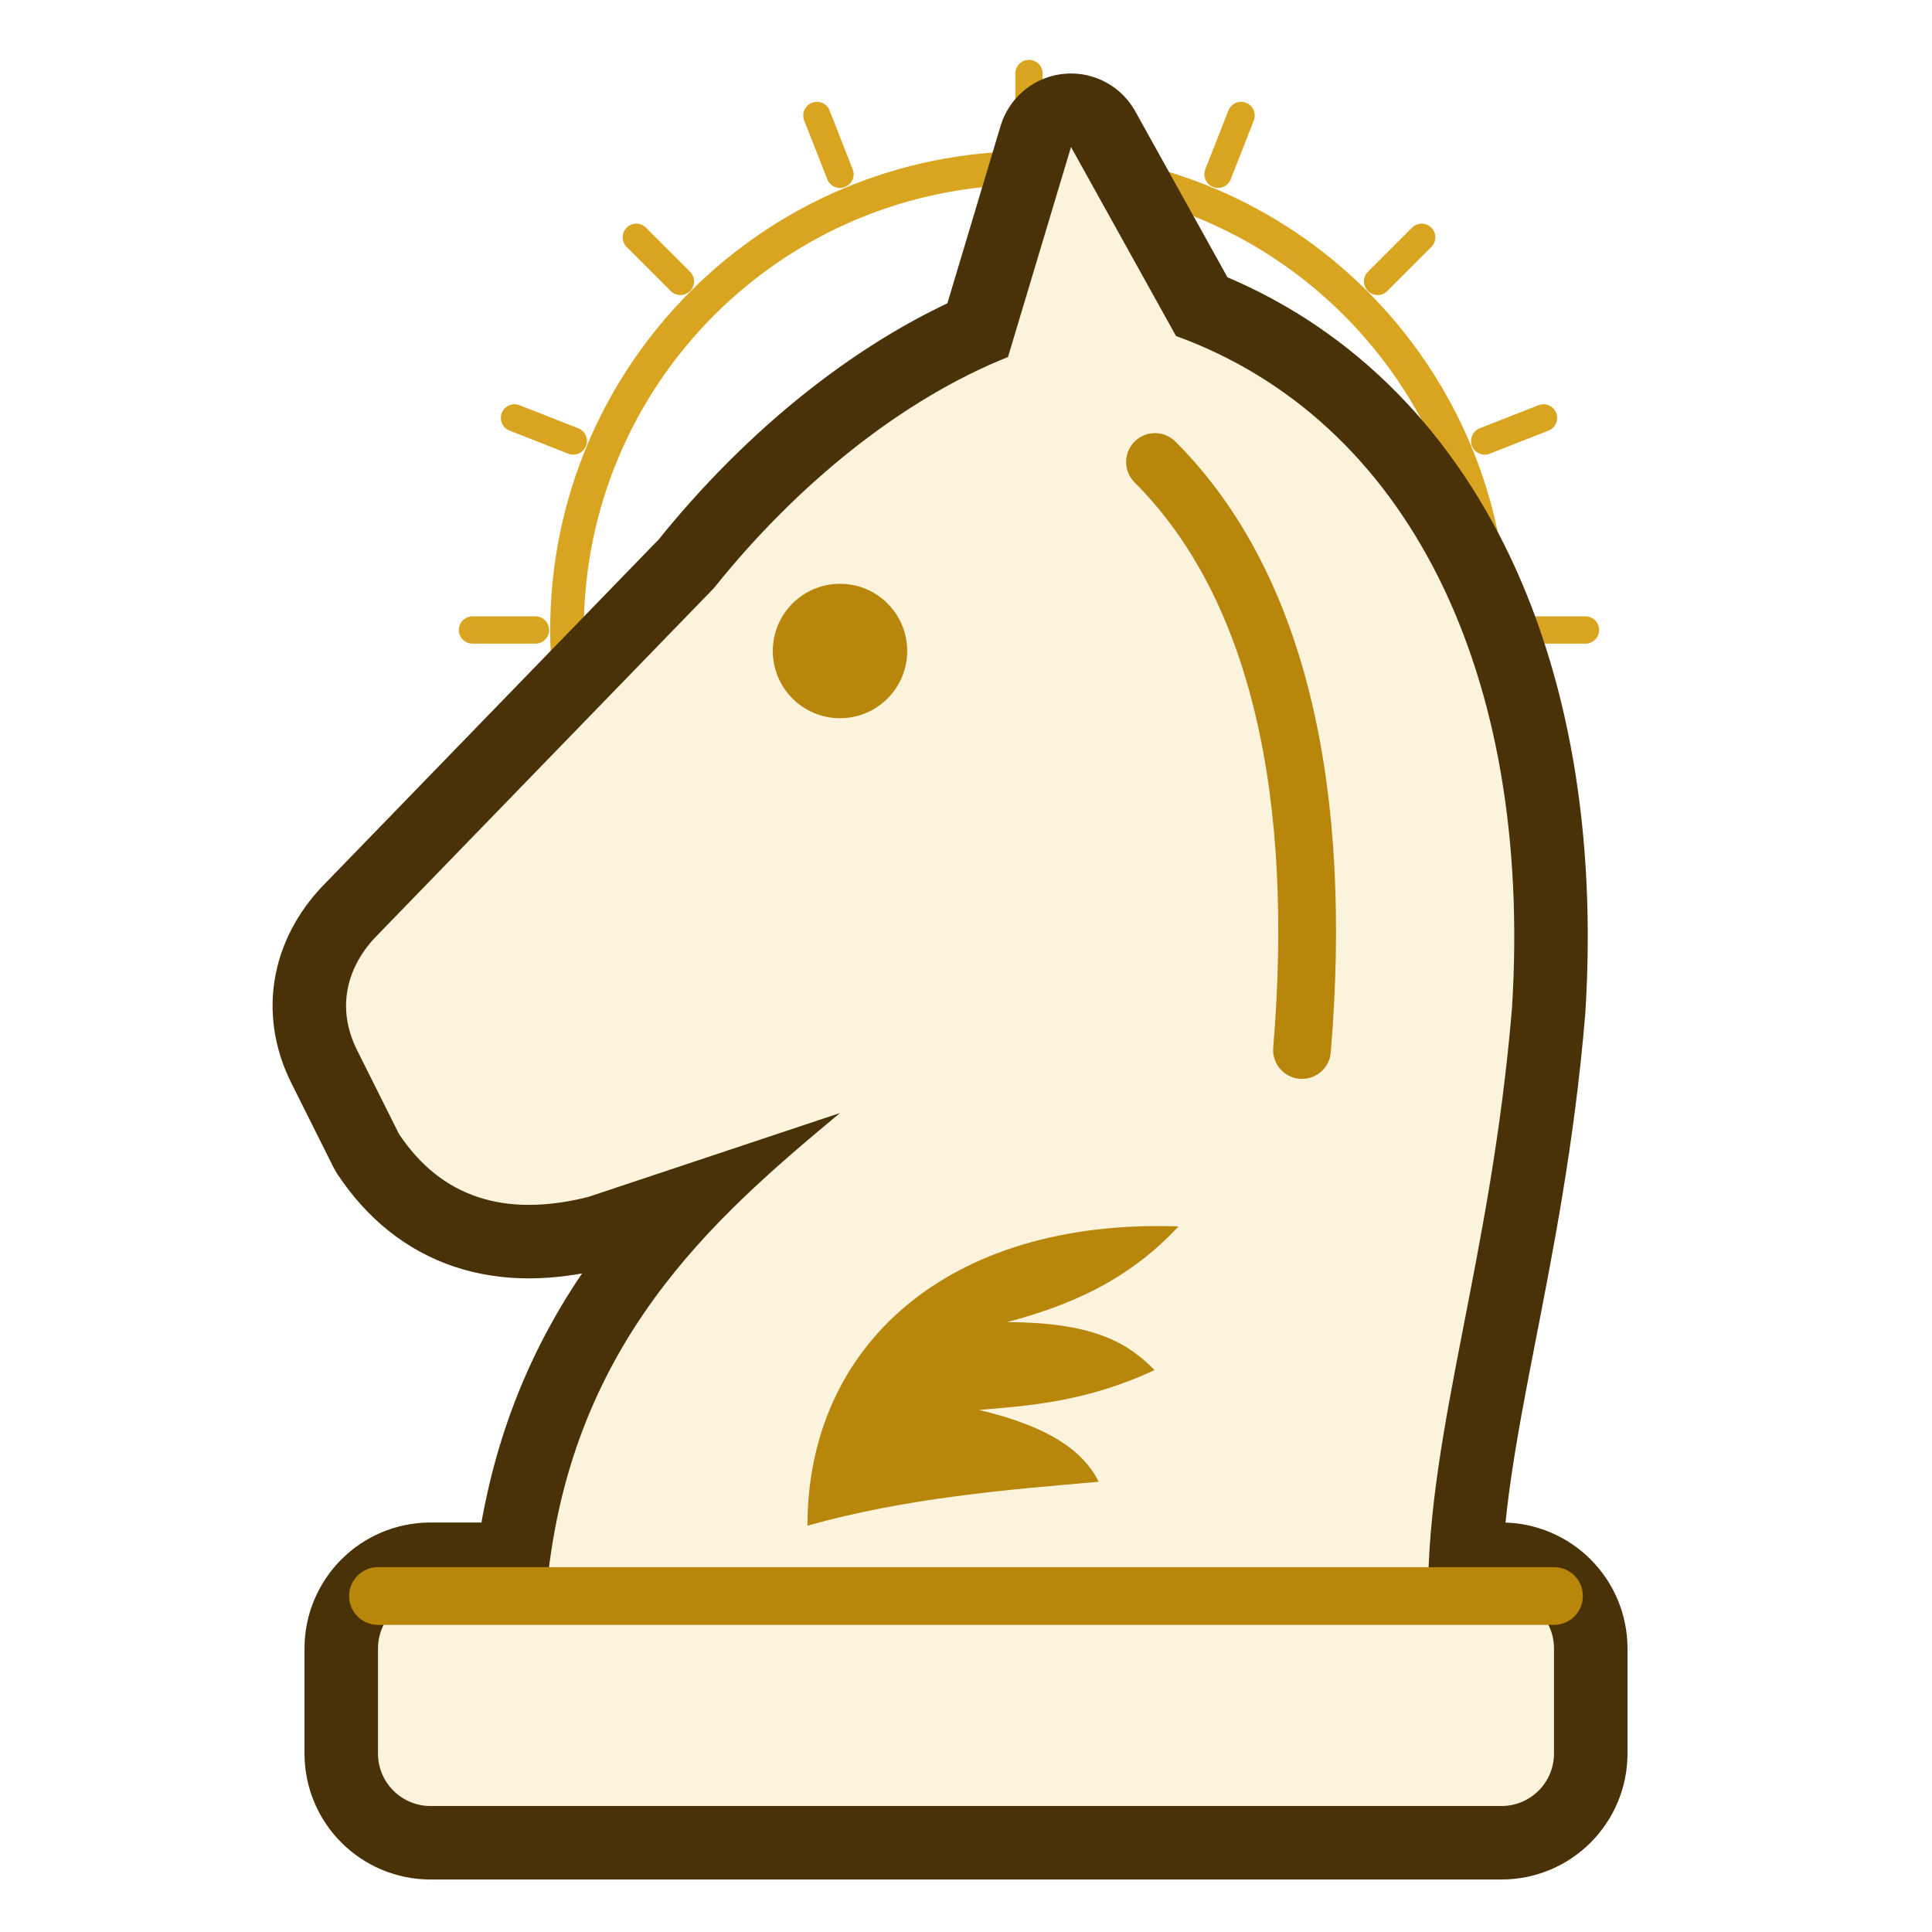
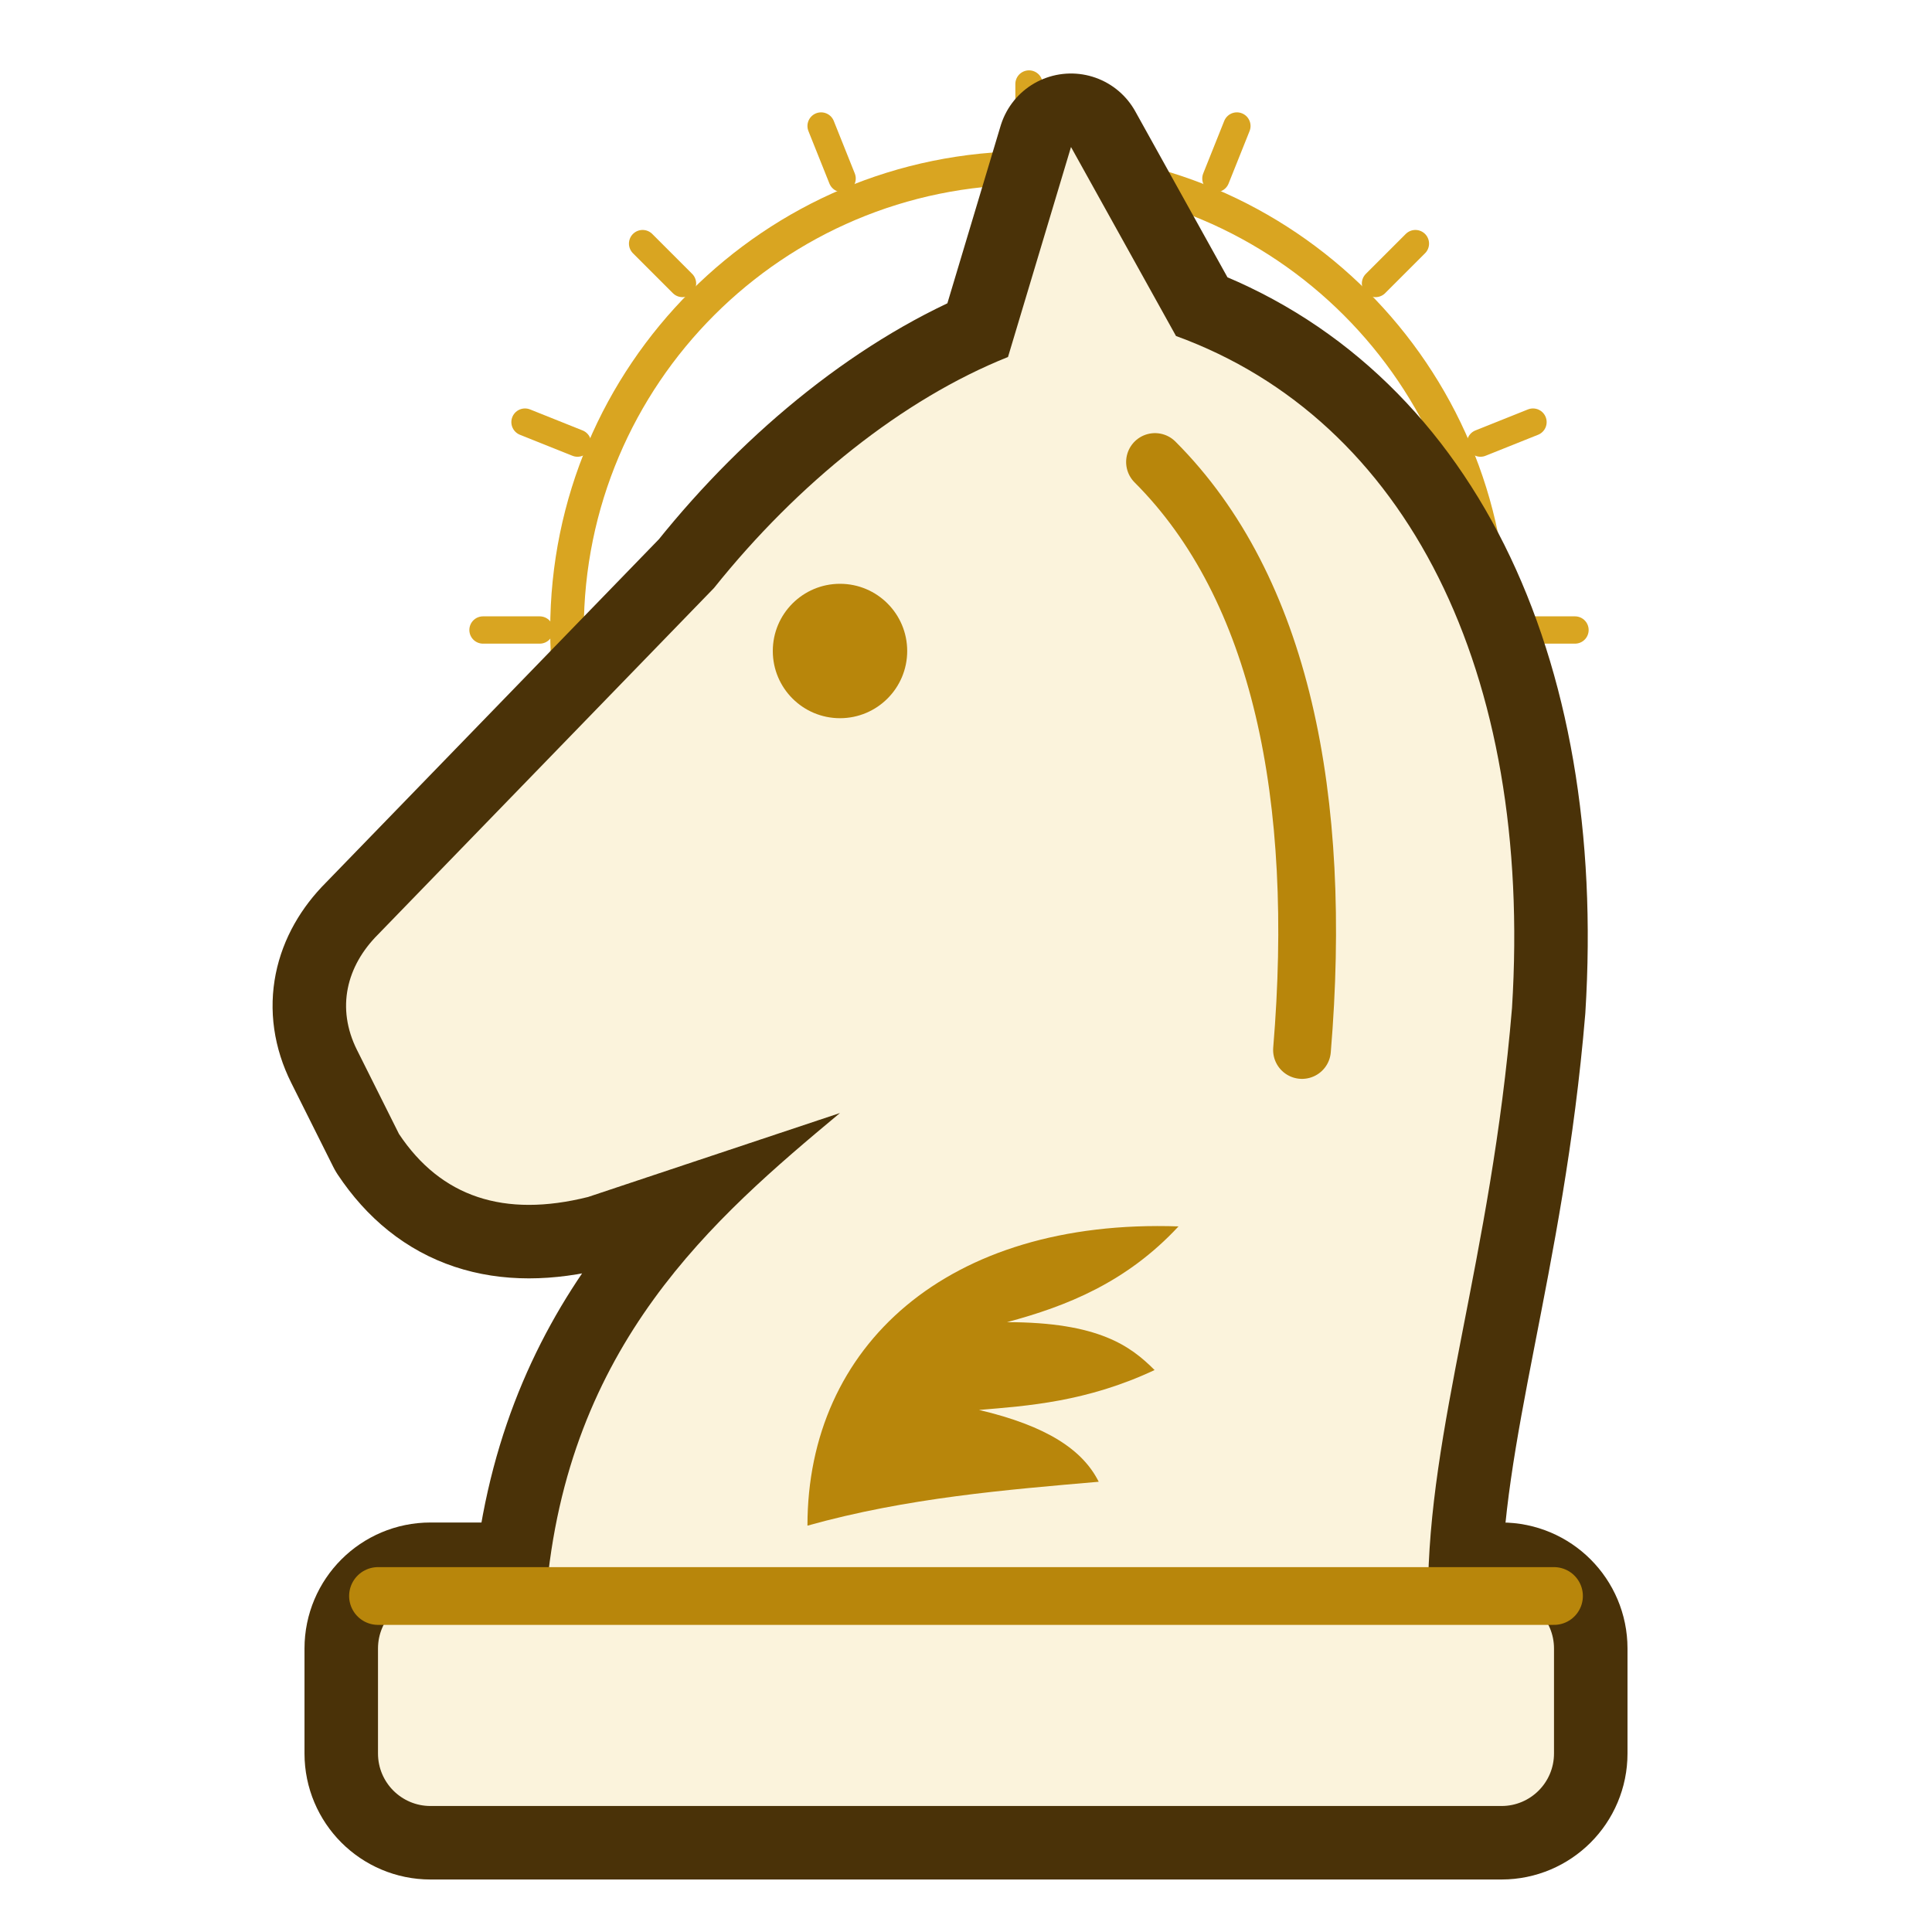
<svg xmlns="http://www.w3.org/2000/svg" viewBox="4 2 92 92">
  <defs>
    <clipPath id="howNc">
      <rect x="22" y="78" width="56" height="10" rx="2.5" />
      <path d="M30 78 C31 66 38 60 44 55 L32 59 C28 60 25 59 23 56 L21 52 C20 50 20.5 48 22 46.5 L38 30 C42 25 47 21 52 19 L55 9 L60 18 C71 22 77 34 76 50 C75 62 72 70 72 78 Z" />
    </clipPath>
  </defs>
  <circle cx="53" cy="32" r="22" fill="none" stroke="#d9a521" stroke-width="1.6" />
  <g stroke="#d9a521" stroke-width="1.3" stroke-linecap="round">
-     <path d="M29.5 32.0 L26.5 32.0" />
-     <path d="M31.3 23.0 L28.5 21.9" />
-     <path d="M36.4 15.4 L34.3 13.3" />
-     <path d="M44.0 10.3 L42.9 7.5" />
-     <path d="M53.0 8.5 L53.0 5.5" />
-     <path d="M62.0 10.3 L63.1 7.5" />
-     <path d="M69.6 15.4 L71.7 13.3" />
-     <path d="M74.7 23.0 L77.5 21.9" />
-     <path d="M76.5 32.0 L79.5 32.0" />
+     <path d="M29.7 32.0 L27.0 32.0" />
+     <path d="M31.5 23.1 L29.0 22.1" />
+     <path d="M36.5 15.5 L34.6 13.6" />
+     <path d="M44.1 10.5 L43.1 8.0" />
+     <path d="M53.0 8.7 L53.0 6.0" />
+     <path d="M61.9 10.5 L62.9 8.0" />
+     <path d="M69.5 15.5 L71.4 13.6" />
+     <path d="M74.5 23.1 L77.0 22.1" />
+     <path d="M76.3 32.0 L79.0 32.0" />
  </g>
  <g fill="#4a3208" stroke="#4a3208" stroke-width="7.0" stroke-linejoin="round">
    <rect x="22" y="78" width="56" height="10" rx="2.5" />
    <path d="M30 78 C31 66 38 60 44 55 L32 59 C28 60 25 59 23 56 L21 52 C20 50 20.5 48 22 46.5 L38 30 C42 25 47 21 52 19 L55 9 L60 18 C71 22 77 34 76 50 C75 62 72 70 72 78 Z" />
  </g>
  <g fill="#fbf3dc">
    <rect x="22" y="78" width="56" height="10" rx="2.5" />
    <path d="M30 78 C31 66 38 60 44 55 L32 59 C28 60 25 59 23 56 L21 52 C20 50 20.5 48 22 46.5 L38 30 C42 25 47 21 52 19 L55 9 L60 18 C71 22 77 34 76 50 C75 62 72 70 72 78 Z" />
  </g>
  <g clip-path="url(#howNc)">
    <g transform="translate(51 68) scale(1.9) translate(-50 -83)">
      <g fill="#b8860b">
        <path d="M45.5 86.5 C45.5 82 49 78.8 54.8 79 C53.5 80.4 52 81 50.5 81.4 C52.8 81.4 53.6 82 54.2 82.6 C52.5 83.4 51 83.5 49.8 83.6 C51.5 84 52.4 84.6 52.8 85.4 C50.5 85.6 48 85.8 45.5 86.5 Z" />
      </g>
    </g>
  </g>
  <g fill="none" stroke="#b8860b" stroke-width="2.75" stroke-linecap="round">
    <path d="M22 78 H78" />
    <path d="M59 24 C65 30 67 40 66 52" />
  </g>
  <circle cx="44" cy="33" r="3.2" fill="#b8860b" />
</svg>
